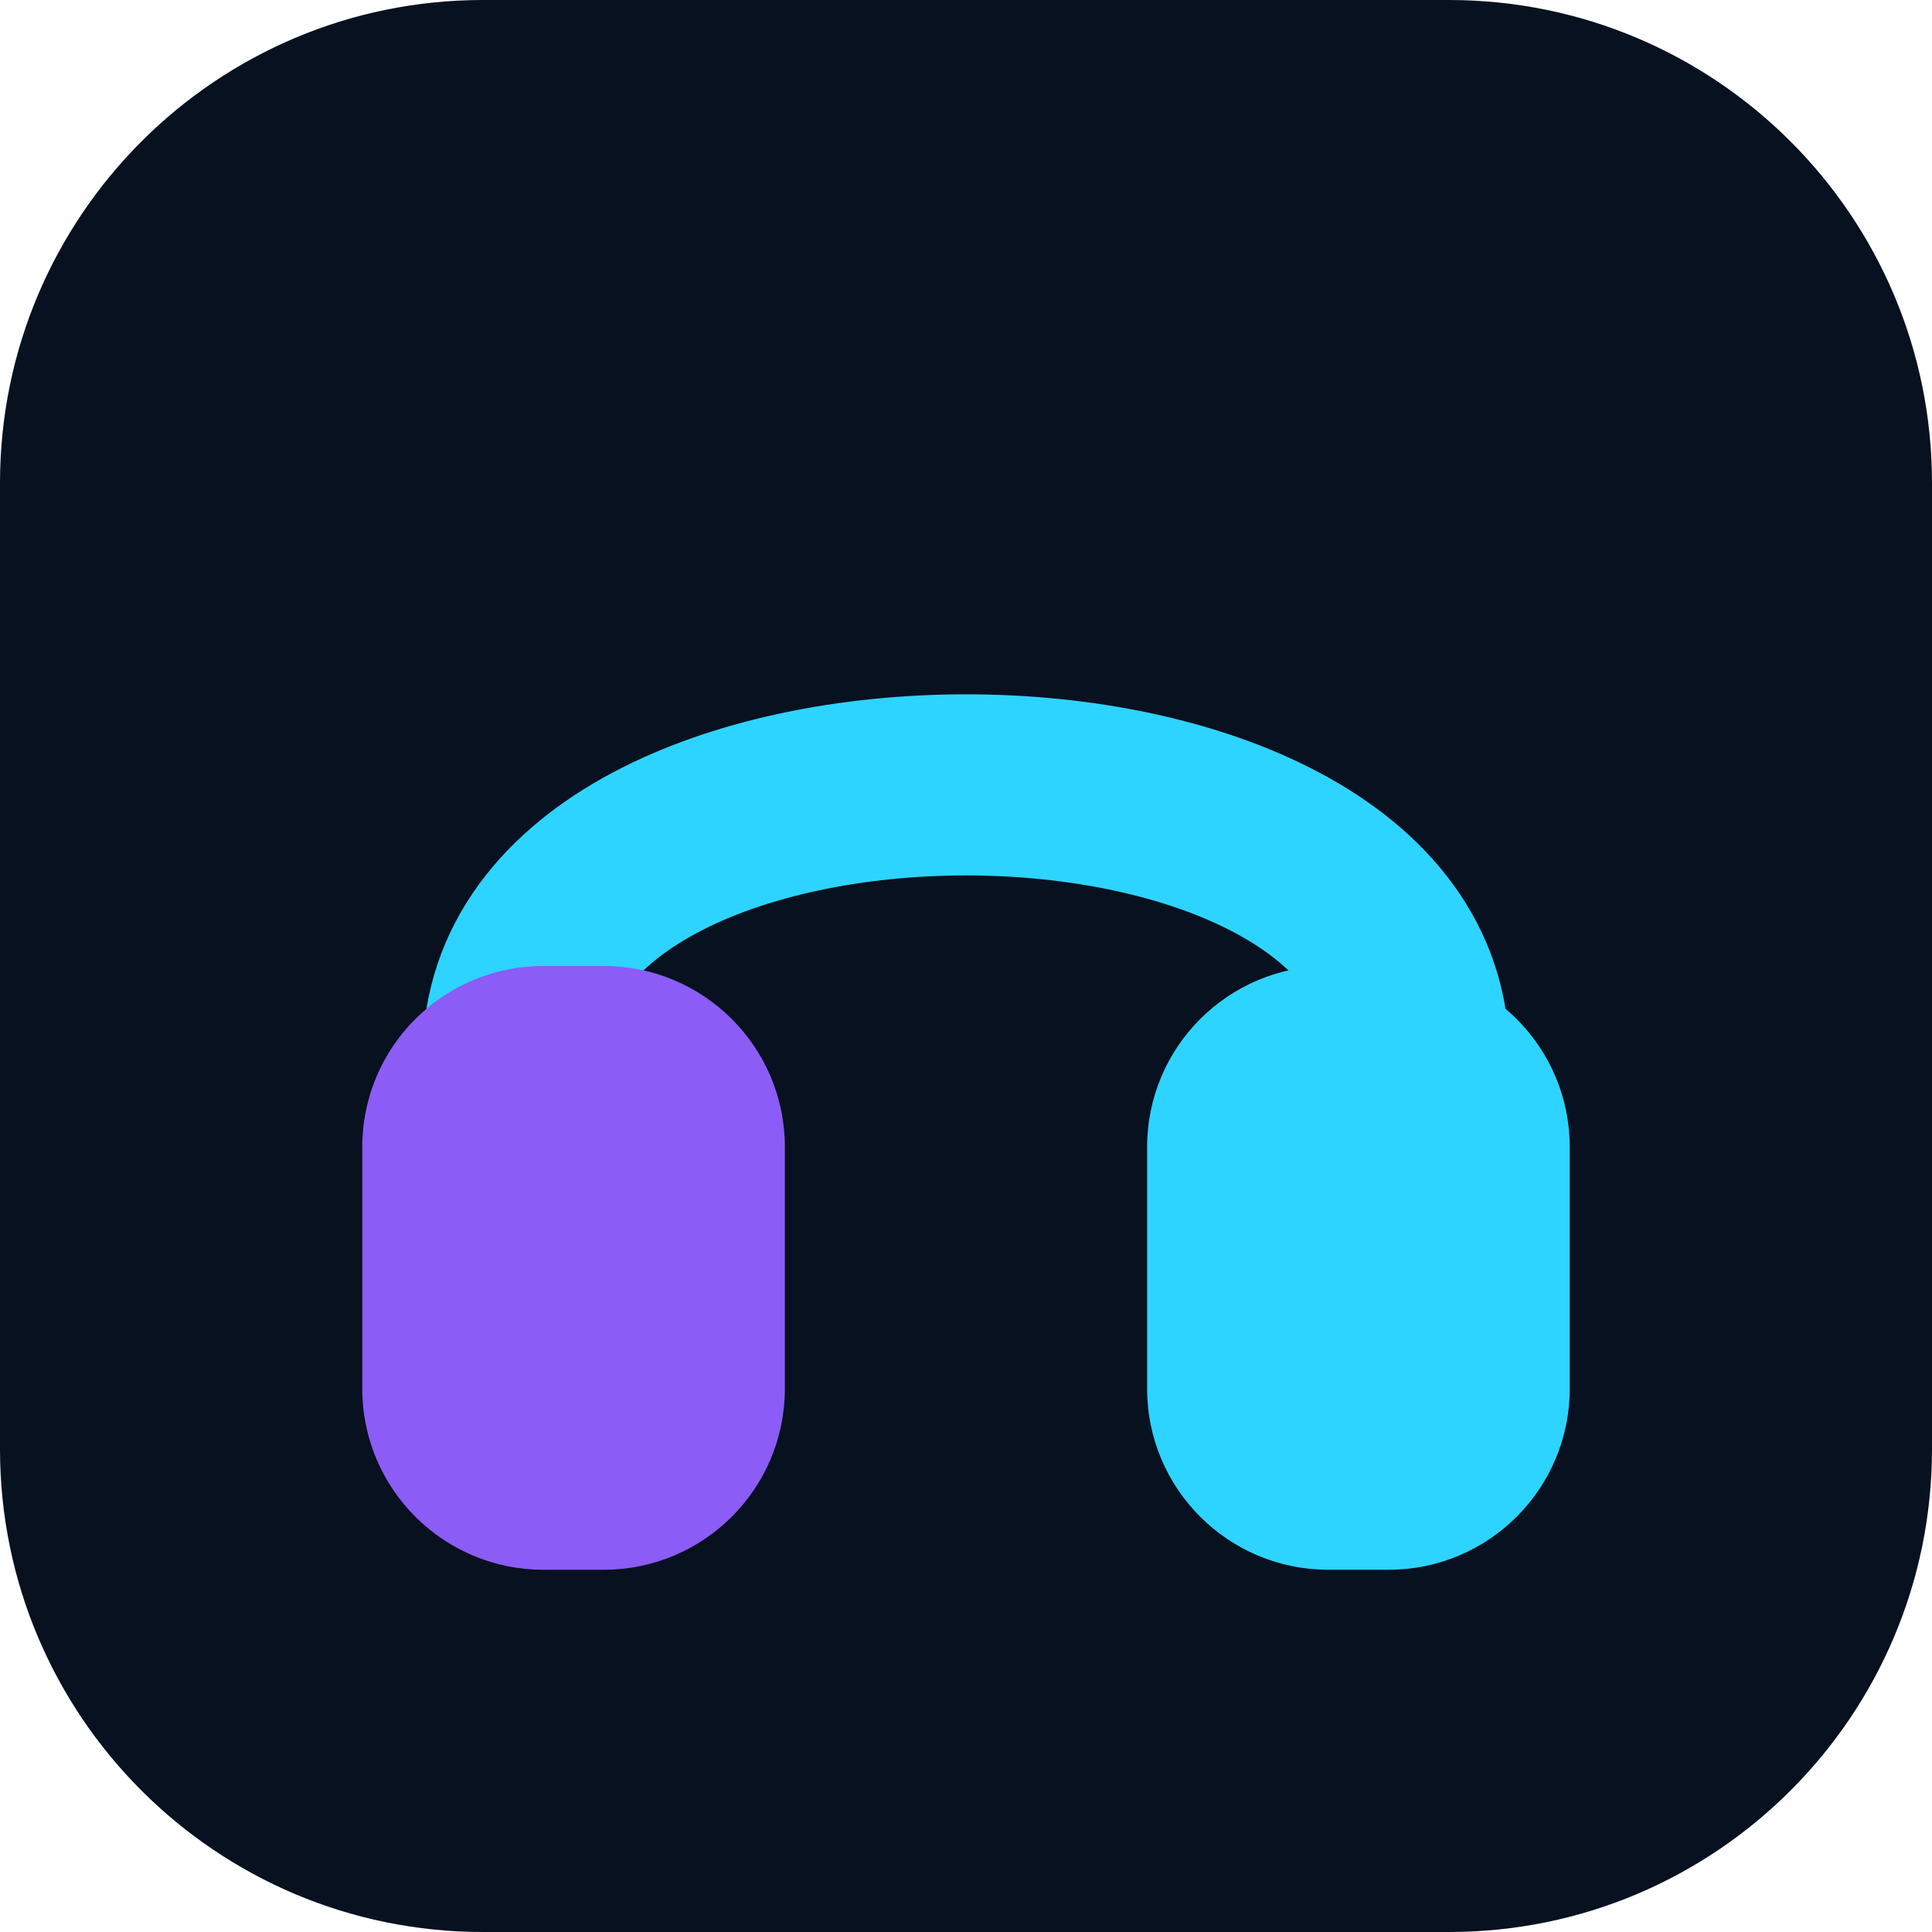
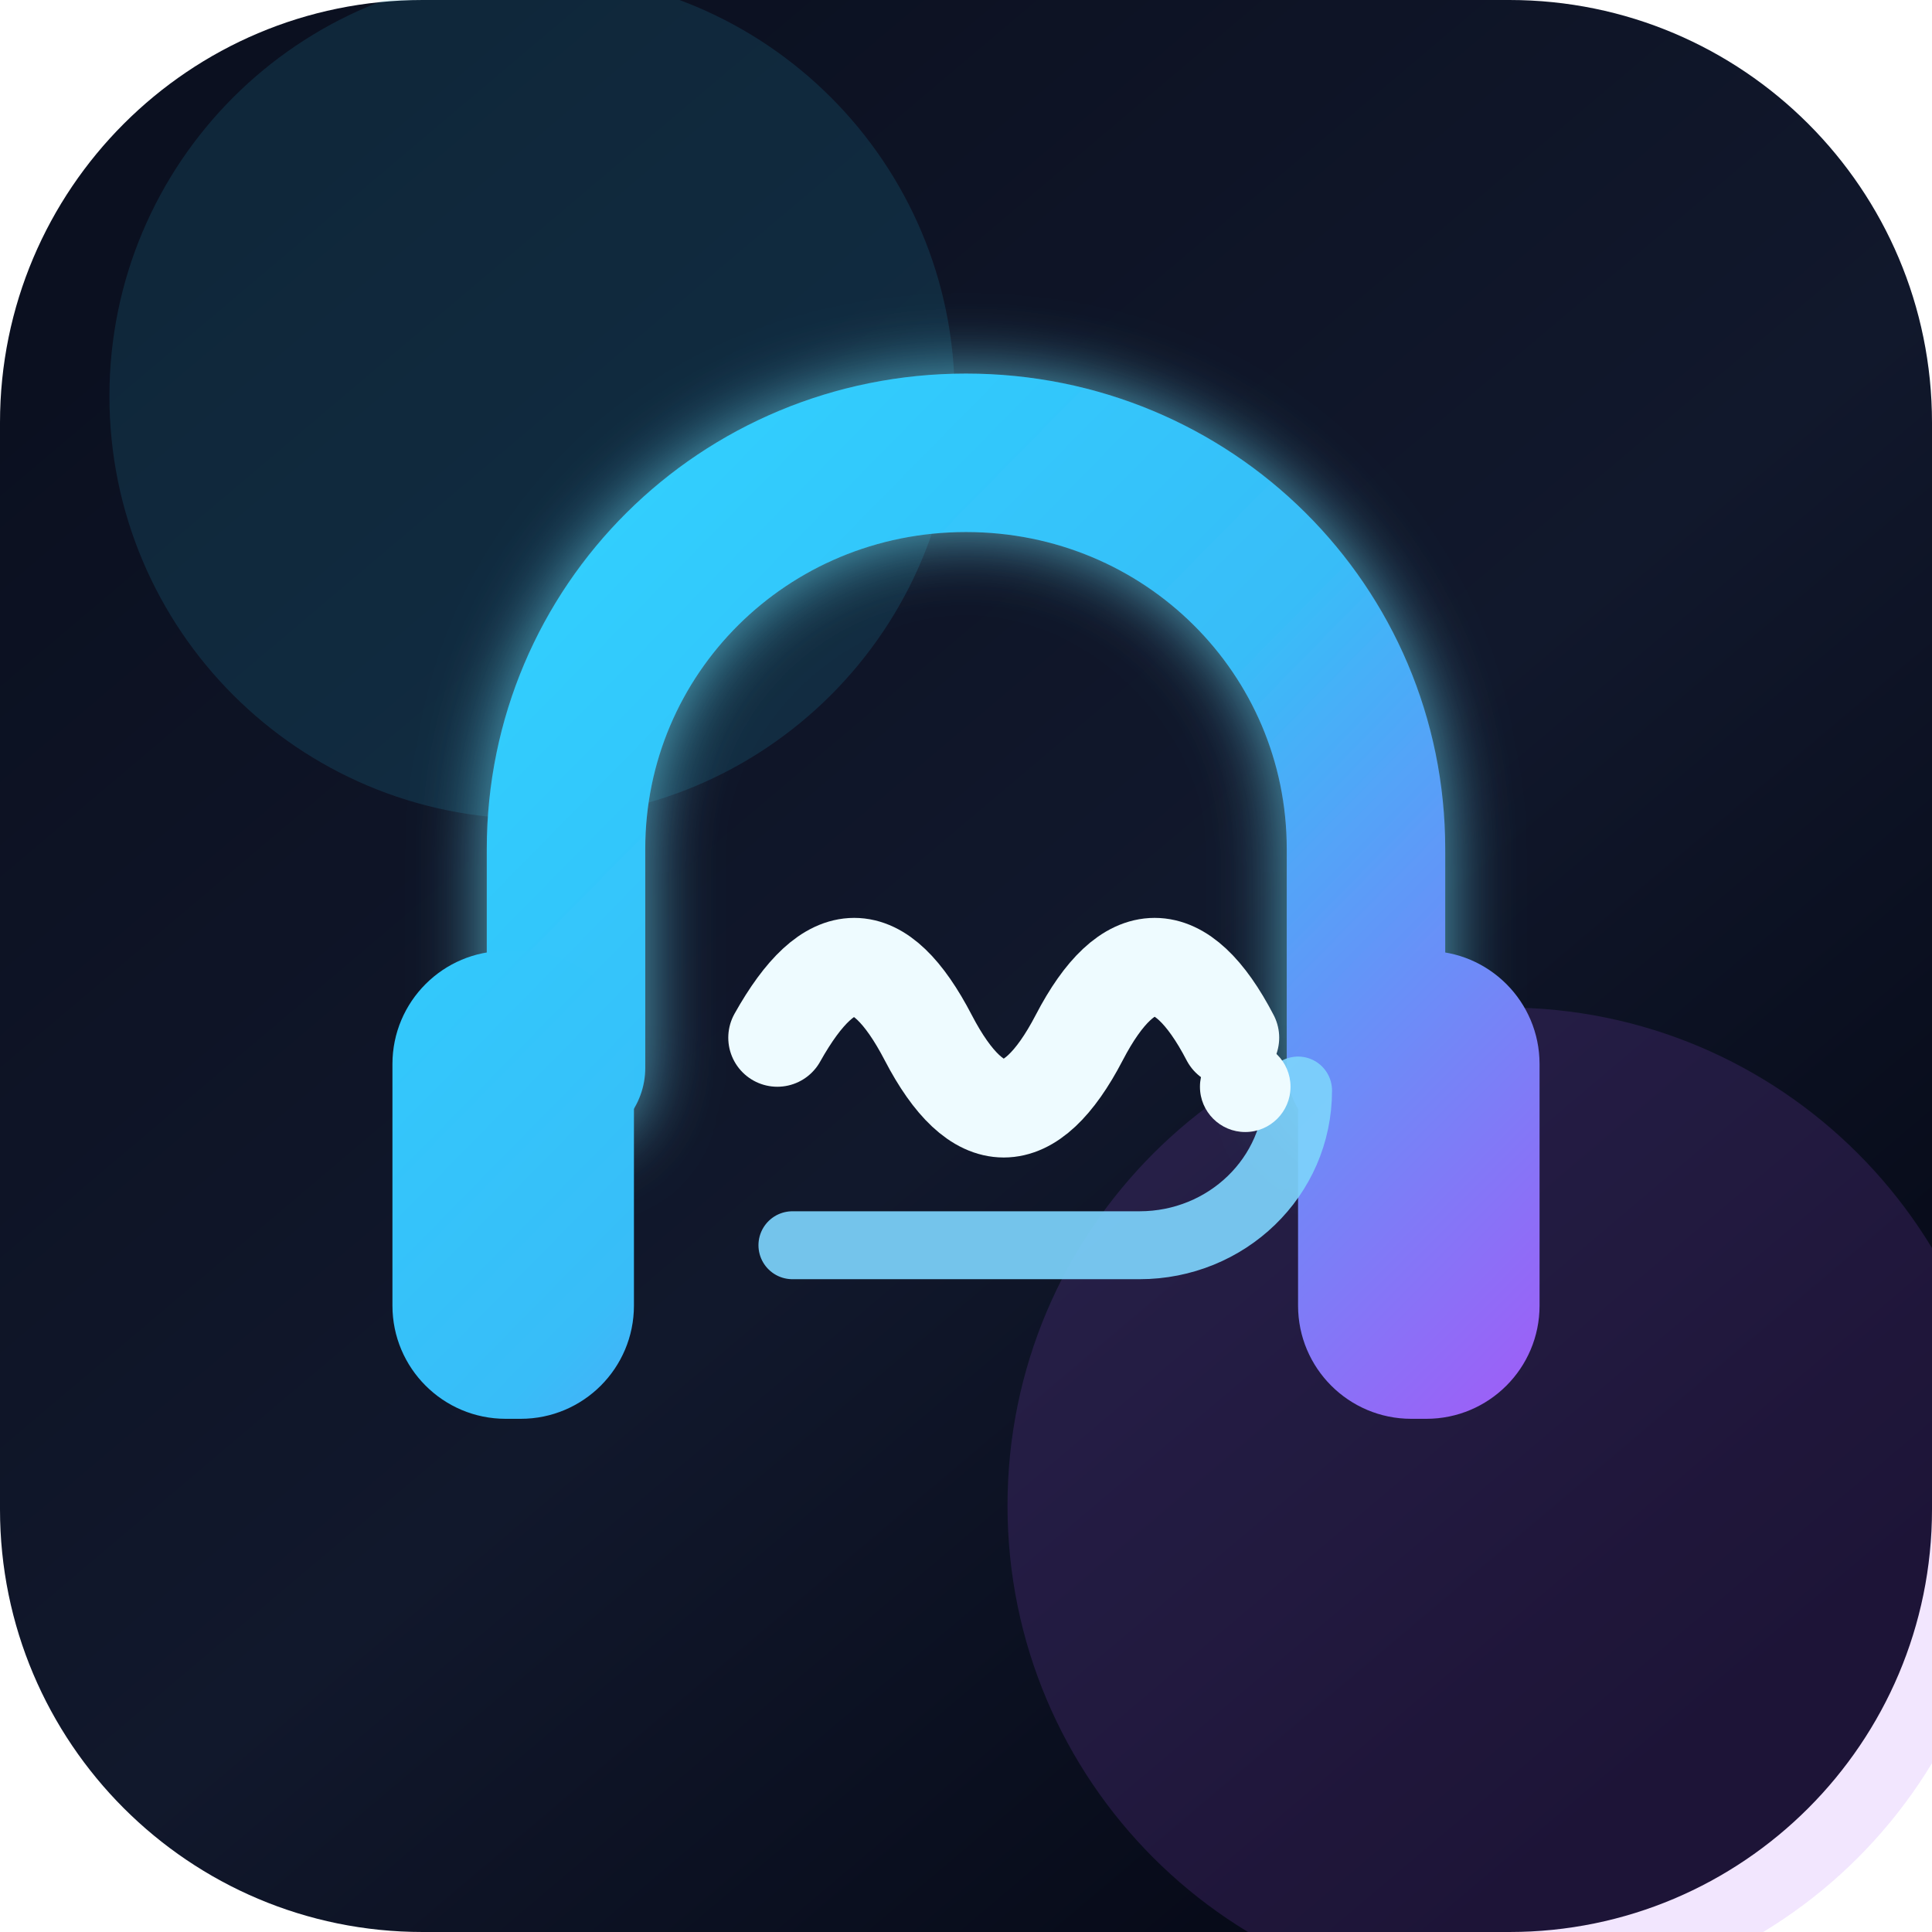
- <svg xmlns="http://www.w3.org/2000/svg" viewBox="0 0 64 64">
-   <rect width="64" height="64" rx="16" fill="#08111f" />
-   <path d="M17 35c0-12 30-12 30 0" fill="none" stroke="#2dd4ff" stroke-width="6" stroke-linecap="round" />
-   <rect x="12" y="32" width="14" height="20" rx="6" fill="#8b5cf6" />
-   <rect x="38" y="32" width="14" height="20" rx="6" fill="#2dd4ff" />
+ <svg xmlns="http://www.w3.org/2000/svg" viewBox="0 0 512 512" role="img" aria-labelledby="title desc">
+   <defs>
+     <linearGradient id="bg" x1="76" y1="42" x2="438" y2="470" gradientUnits="userSpaceOnUse">
+       <stop offset="0" stop-color="#0b1020" />
+       <stop offset="0.55" stop-color="#11182c" />
+       <stop offset="1" stop-color="#050815" />
+     </linearGradient>
+     <linearGradient id="accent" x1="115" y1="114" x2="404" y2="398" gradientUnits="userSpaceOnUse">
+       <stop offset="0" stop-color="#2dd4ff" />
+       <stop offset="0.48" stop-color="#38bdf8" />
+       <stop offset="1" stop-color="#a855f7" />
+     </linearGradient>
+     <filter id="glow" x="-30%" y="-30%" width="160%" height="160%">
+       <feGaussianBlur stdDeviation="9" result="blur" />
+       <feColorMatrix in="blur" type="matrix" values="0 0 0 0 0.16 0 0 0 0 0.78 0 0 0 0 1 0 0 0 0.72 0" />
+       <feMerge>
+         <feMergeNode />
+         <feMergeNode in="SourceGraphic" />
+       </feMerge>
+     </filter>
+   </defs>
+   <rect width="512" height="512" rx="112" fill="url(#bg)" />
+   <circle cx="141" cy="105" r="112" fill="#2dd4ff" opacity="0.12" />
+   <circle cx="399" cy="399" r="132" fill="#a855f7" opacity="0.15" />
+   <path d="M150 283v-58c0-58 47-105 106-105s106 47 106 105v58" fill="none" stroke="url(#accent)" stroke-width="42" stroke-linecap="round" filter="url(#glow)" />
+   <rect x="104" y="252" width="64" height="124" rx="30" fill="url(#accent)" />
+   <rect x="344" y="252" width="64" height="124" rx="30" fill="url(#accent)" />
+   <path d="M206 275c14-25 27-25 40 0s27 25 40 0 27-25 40 0" fill="none" stroke="#eefbff" stroke-width="26" stroke-linecap="round" stroke-linejoin="round" />
+   <path d="M210 330h92c23 0 42-18 42-41" fill="none" stroke="#7dd3fc" stroke-width="18" stroke-linecap="round" opacity="0.92" />
+   <circle cx="330" cy="288" r="12" fill="#eefbff" />
</svg>
